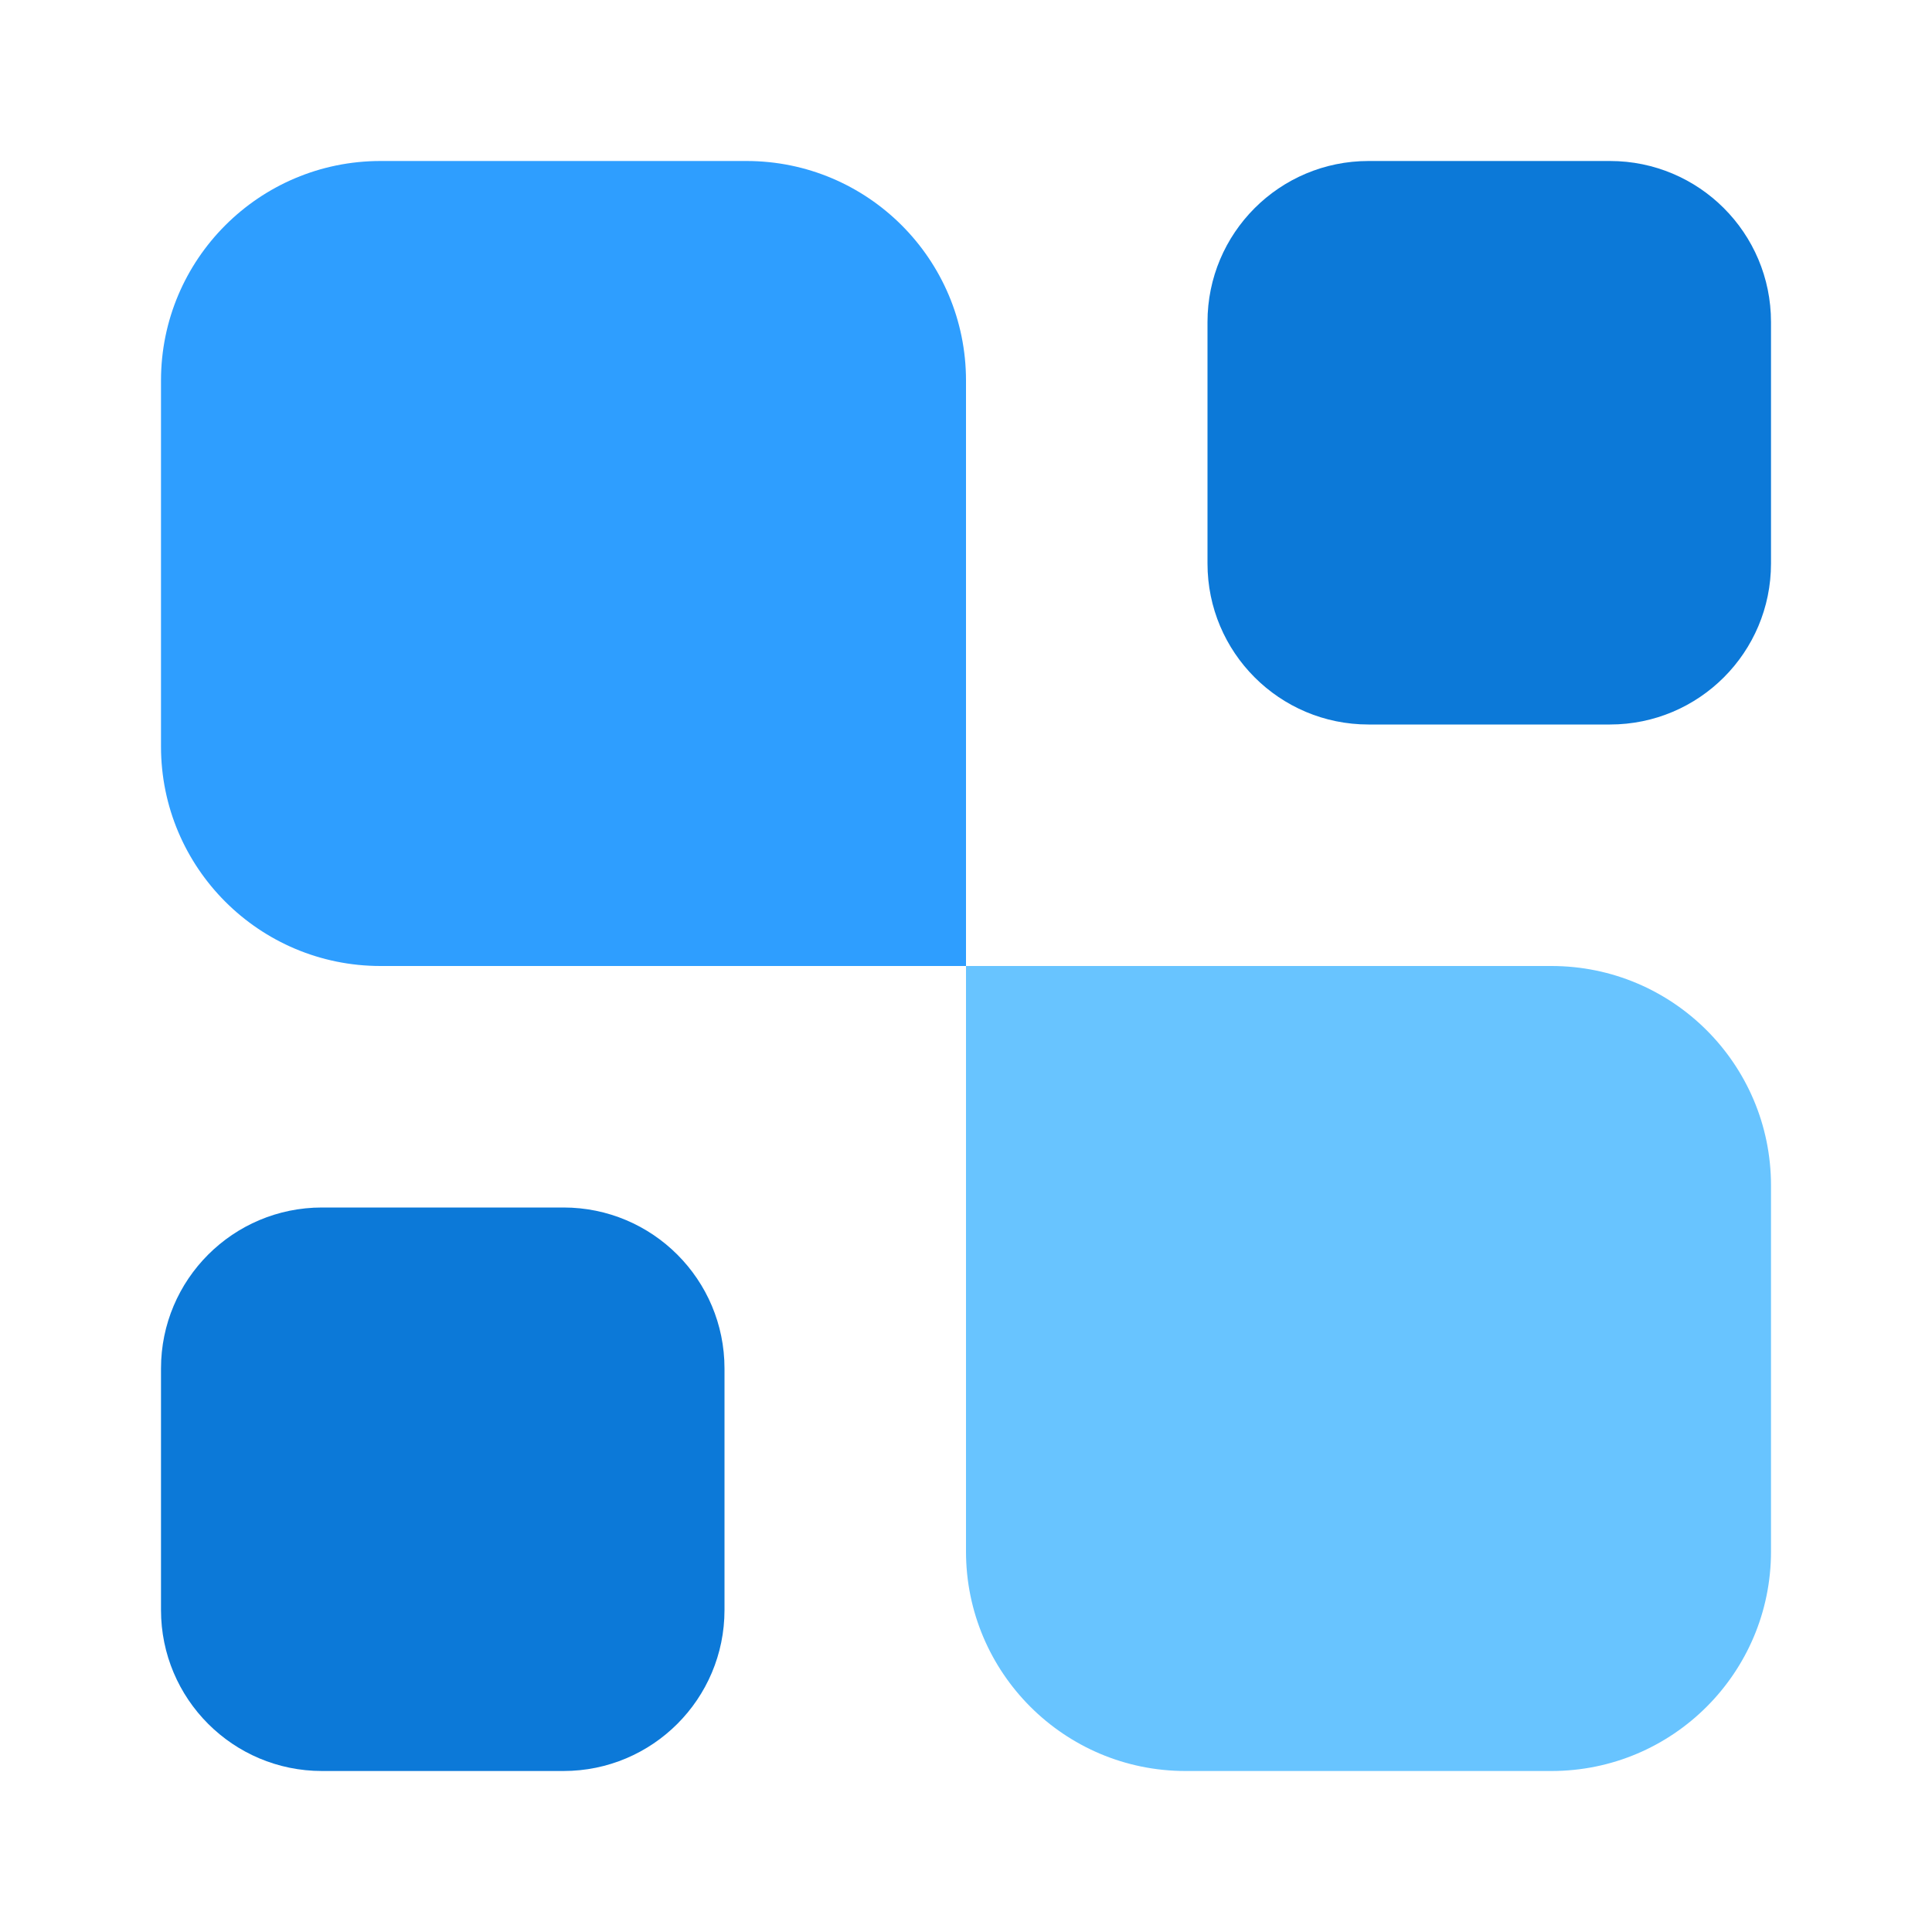
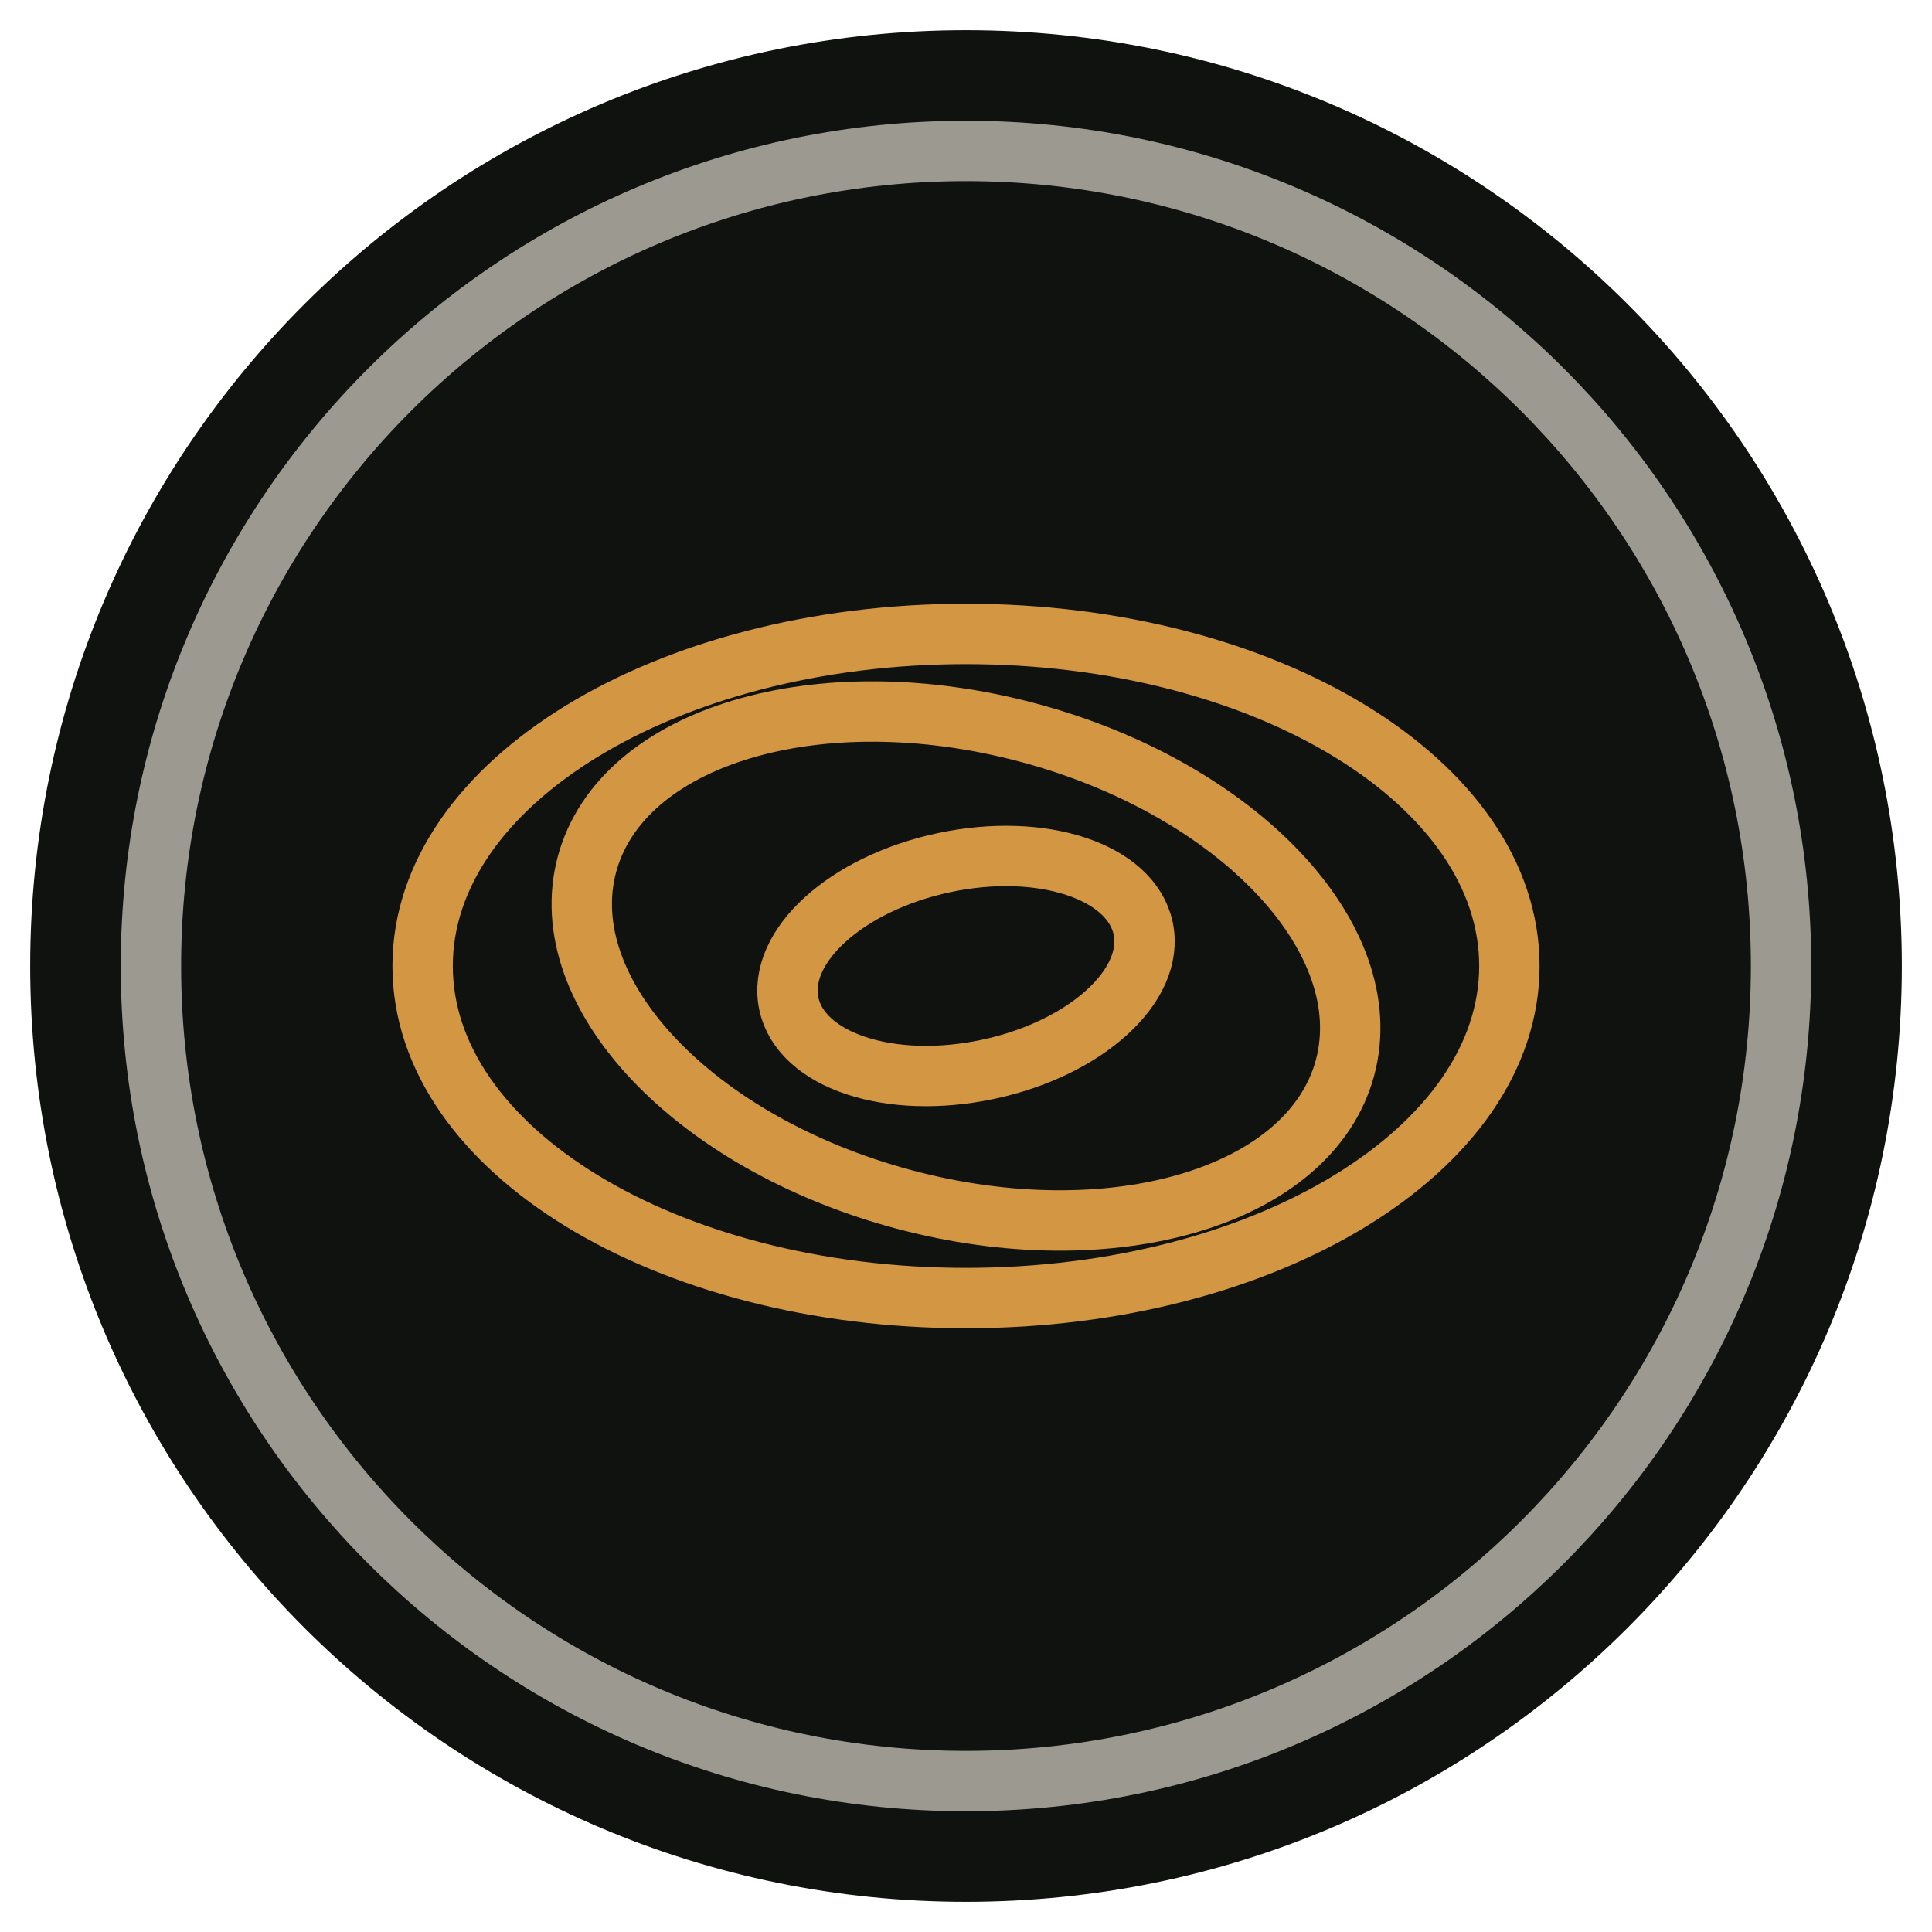
- <svg xmlns="http://www.w3.org/2000/svg" width="24" height="24" viewBox="0 0 24 24" fill="none">
-   <path d="M22 19.273C22 20.779 20.779 22 19.273 22H14.727C13.221 22 12 20.779 12 19.273V12H19.273C20.779 12 22 13.221 22 14.727V19.273Z" fill="#68C4FF" />
-   <path d="M20 2C21.105 2 22 2.895 22 4V7C22 8.105 21.105 9 20 9H17C15.895 9 15 8.105 15 7V4C15 2.895 15.895 2 17 2H20Z" fill="#0C79D8" />
-   <path d="M7 15C8.105 15 9 15.895 9 17V20C9 21.105 8.105 22 7 22H4C2.895 22 2 21.105 2 20V17C2 15.895 2.895 15 4 15H7Z" fill="#0C79D8" />
-   <path d="M12 12H4.727C3.221 12 2 10.779 2 9.273V4.727C2 3.221 3.221 2 4.727 2H9.273C10.779 2 12 3.221 12 4.727V12Z" fill="#2E9EFF" />
+ <svg xmlns="http://www.w3.org/2000/svg" width="64" height="64" viewBox="0 0 64 64" fill="none">
+   <circle cx="32" cy="32" r="31" fill="#10120F" />
+   <circle cx="32" cy="32" r="27" stroke="#F2ECDF" stroke-opacity="0.62" stroke-width="2" />
+   <ellipse cx="32" cy="32" rx="18" ry="11" stroke="#D39743" stroke-width="2" />
+   <ellipse cx="32" cy="32" rx="13" ry="8" stroke="#D39743" stroke-width="2" transform="rotate(15 32 32)" />
+   <ellipse cx="32" cy="32" rx="6" ry="3.5" stroke="#D39743" stroke-width="2" transform="rotate(-12 32 32)" />
</svg>
